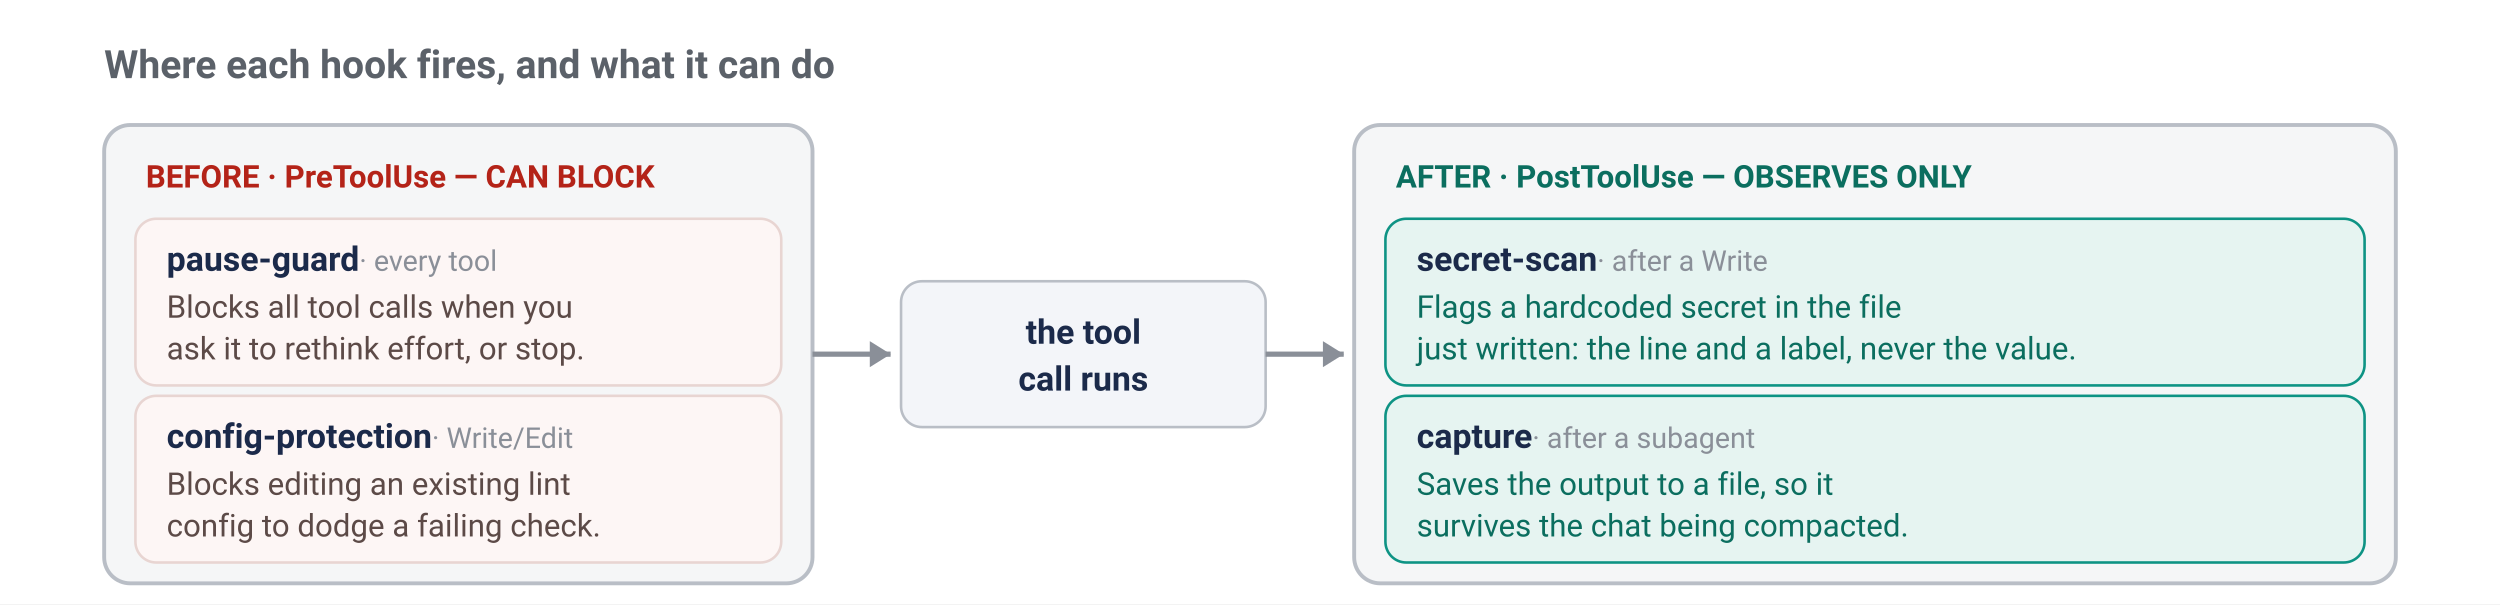
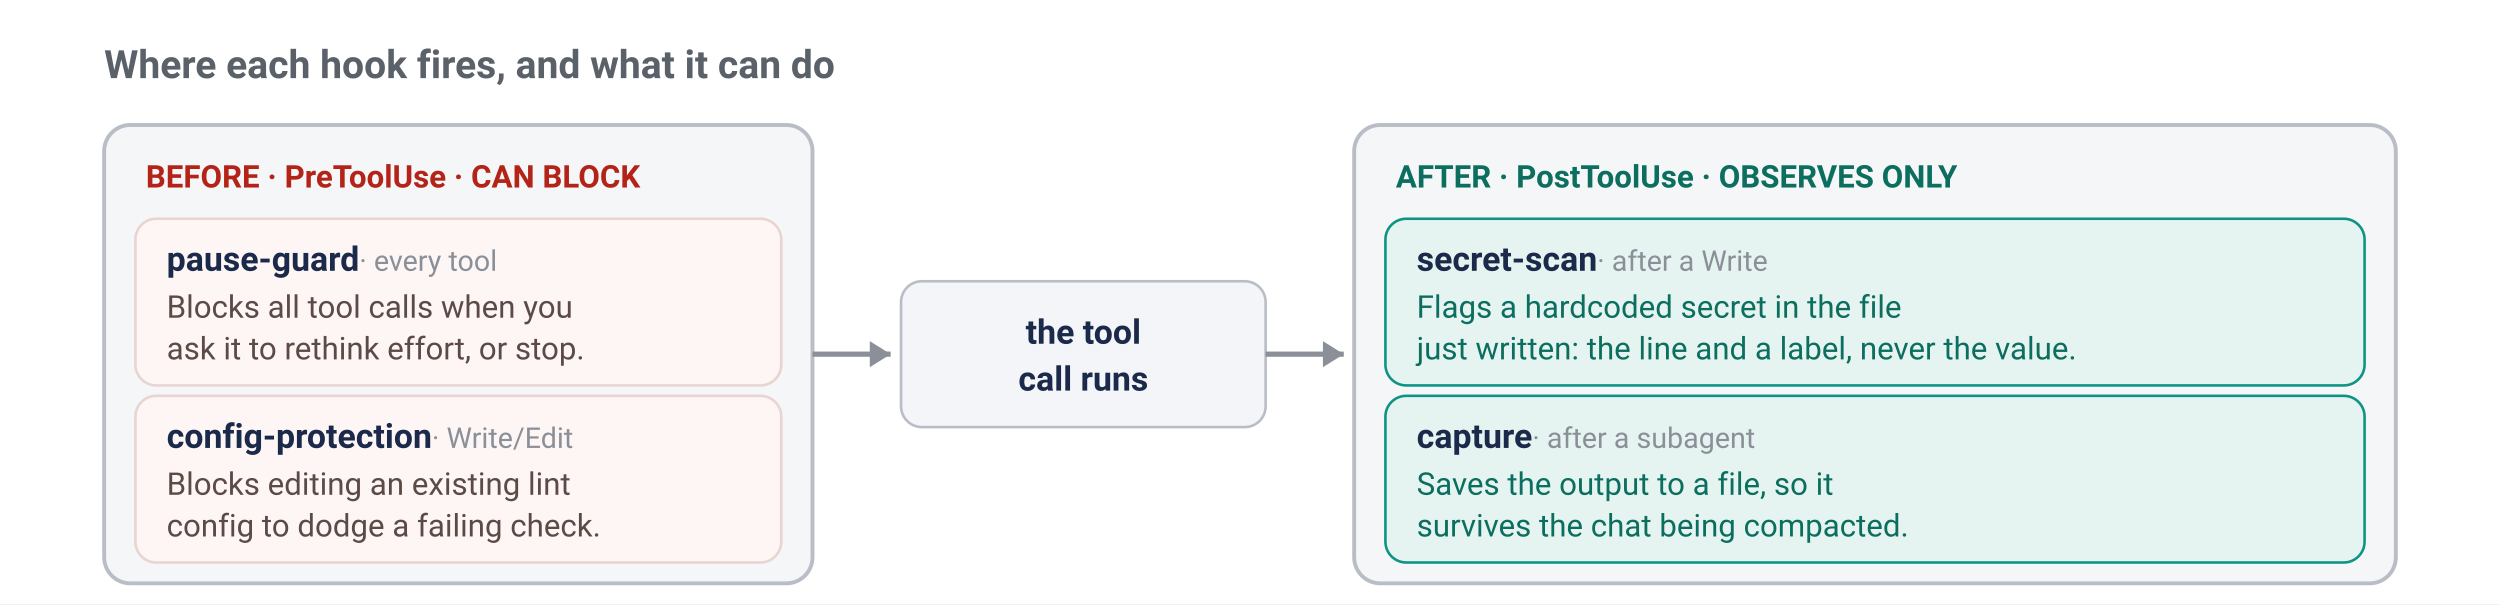
<svg xmlns="http://www.w3.org/2000/svg" viewBox="0 0 960 232" width="960" height="232" role="img" font-family="-apple-system, BlinkMacSystemFont, 'Segoe UI', Roboto, Helvetica, Arial, sans-serif">
  <rect x="0" y="0" width="960" height="232" fill="#FFFFFF" />
  <text x="40" y="30" font-size="15" font-weight="600" fill="#5B6169">Where each hook fires, and what it can do</text>
  <rect x="40" y="48" width="272" height="176" rx="10" fill="#F5F6F7" stroke="#B9BEC6" stroke-width="1.5" />
-   <text x="56" y="72" font-size="12" font-weight="700" fill="#B42318">BEFORE · PreToolUse — CAN BLOCK</text>
+   <text x="56" y="72" font-size="12" font-weight="700" fill="#B42318">BEFORE · PreToolUse · CAN BLOCK</text>
  <rect x="52" y="84" width="248" height="64" rx="8" fill="#FDF6F5" stroke="#E8D5D2" stroke-width="1" />
  <text x="64" y="104" font-size="13" font-weight="700" fill="#1B2A4A">pause-guard<tspan font-size="11" font-weight="400" fill="#8A8F98">   · every tool</tspan>
  </text>
  <text x="64" y="122" font-size="12" fill="#5C4A47">Blocks all tool calls when you</text>
  <text x="64" y="138" font-size="12" fill="#5C4A47">ask it to rethink effort, or stop.</text>
  <rect x="52" y="152" width="248" height="64" rx="8" fill="#FDF6F5" stroke="#E8D5D2" stroke-width="1" />
  <text x="64" y="172" font-size="13" font-weight="700" fill="#1B2A4A">config-protection<tspan font-size="11" font-weight="400" fill="#8A8F98">   · Write/Edit</tspan>
  </text>
  <text x="64" y="190" font-size="12" fill="#5C4A47">Blocks editing an existing lint</text>
  <text x="64" y="206" font-size="12" fill="#5C4A47">config to dodge a failing check.</text>
  <path d="M312 136 L342 136" stroke="#8A8F98" stroke-width="2" fill="none" />
  <path d="M342 136 l-8 -5 v10 z" fill="#8A8F98" />
  <rect x="346" y="108" width="140" height="56" rx="8" fill="#F3F5F9" stroke="#B9BEC6" stroke-width="1" />
  <text x="416" y="132" font-size="13" font-weight="600" fill="#1B2A4A" text-anchor="middle">the tool</text>
  <text x="416" y="150" font-size="13" font-weight="600" fill="#1B2A4A" text-anchor="middle">call runs</text>
  <path d="M486 136 L516 136" stroke="#8A8F98" stroke-width="2" fill="none" />
  <path d="M516 136 l-8 -5 v10 z" fill="#8A8F98" />
  <rect x="520" y="48" width="400" height="176" rx="10" fill="#F5F6F7" stroke="#B9BEC6" stroke-width="1.5" />
-   <text x="536" y="72" font-size="12" font-weight="700" fill="#0B6E5F">AFTER · PostToolUse — OBSERVES ONLY</text>
+   <text x="536" y="72" font-size="12" font-weight="700" fill="#0B6E5F">AFTER · PostToolUse · OBSERVES ONLY</text>
  <rect x="532" y="84" width="376" height="64" rx="8" fill="#E6F4F1" stroke="#0E9384" stroke-width="1" />
  <text x="544" y="104" font-size="13" font-weight="700" fill="#1B2A4A">secret-scan<tspan font-size="11" font-weight="400" fill="#8A8F98">   · after a Write</tspan>
  </text>
  <text x="544" y="122" font-size="12" fill="#0B6E5F">Flags a hardcoded secret in the file</text>
  <text x="544" y="138" font-size="12" fill="#0B6E5F">just written: the line and a label, never the value.</text>
  <rect x="532" y="152" width="376" height="64" rx="8" fill="#E6F4F1" stroke="#0E9384" stroke-width="1" />
  <text x="544" y="172" font-size="13" font-weight="700" fill="#1B2A4A">capture<tspan font-size="11" font-weight="400" fill="#8A8F98">   · after a subagent</tspan>
  </text>
  <text x="544" y="190" font-size="12" fill="#0B6E5F">Saves the output to a file, so it</text>
  <text x="544" y="206" font-size="12" fill="#0B6E5F">survives the chat being compacted.</text>
</svg>
